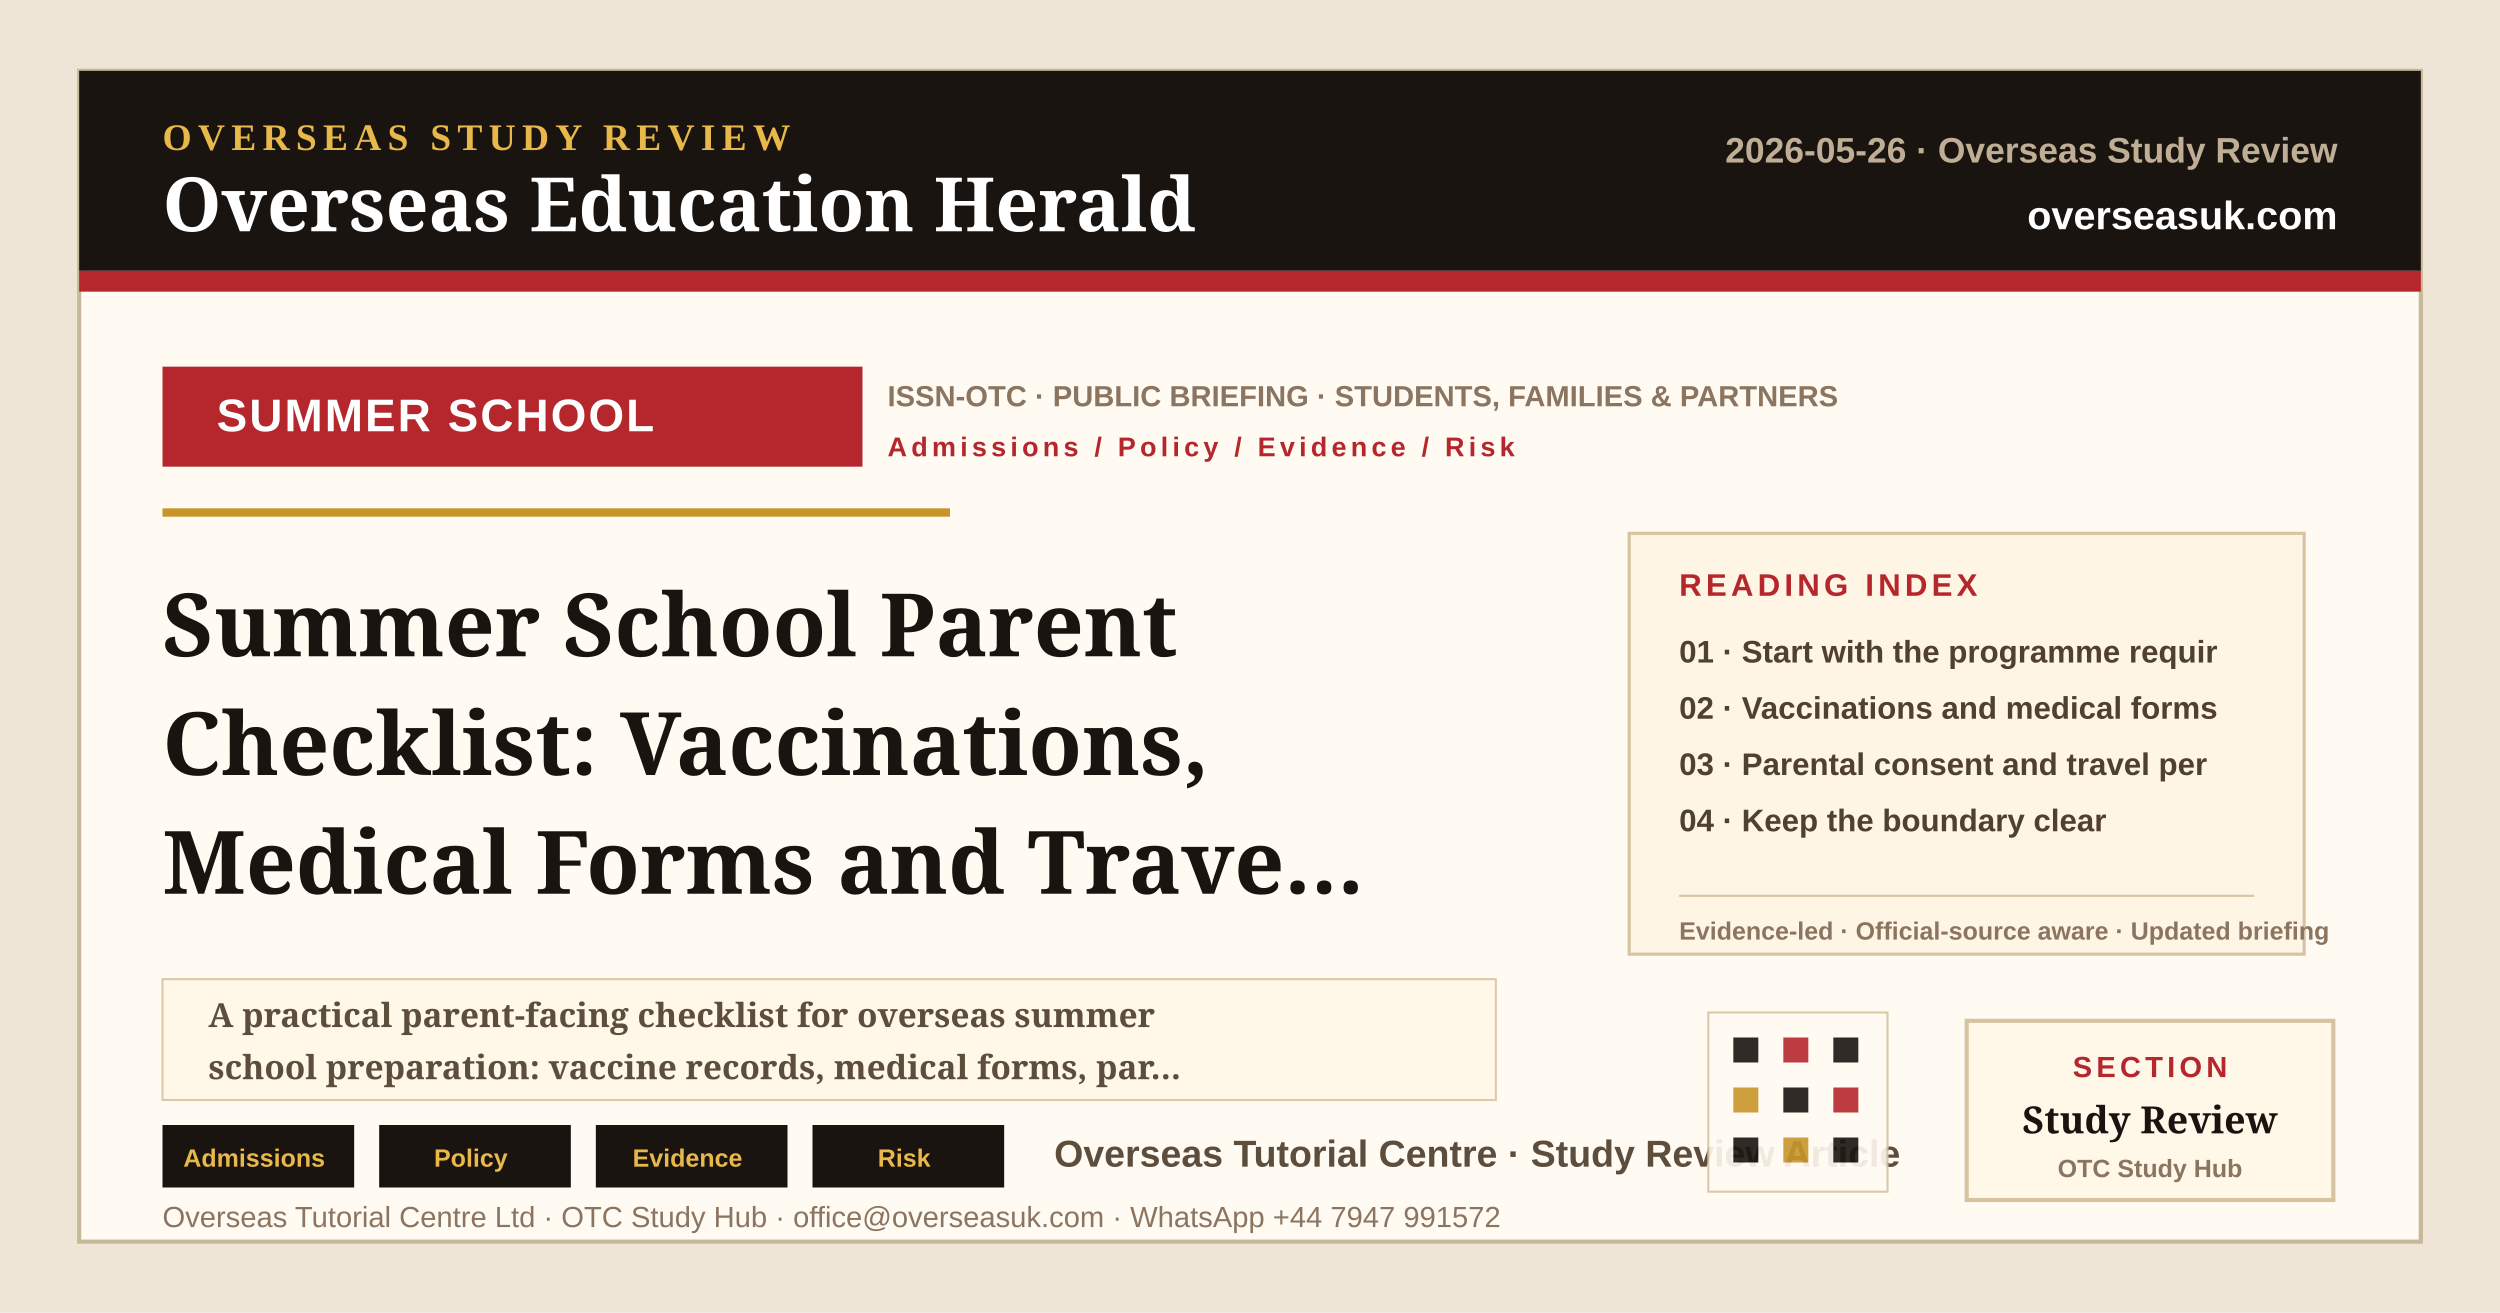
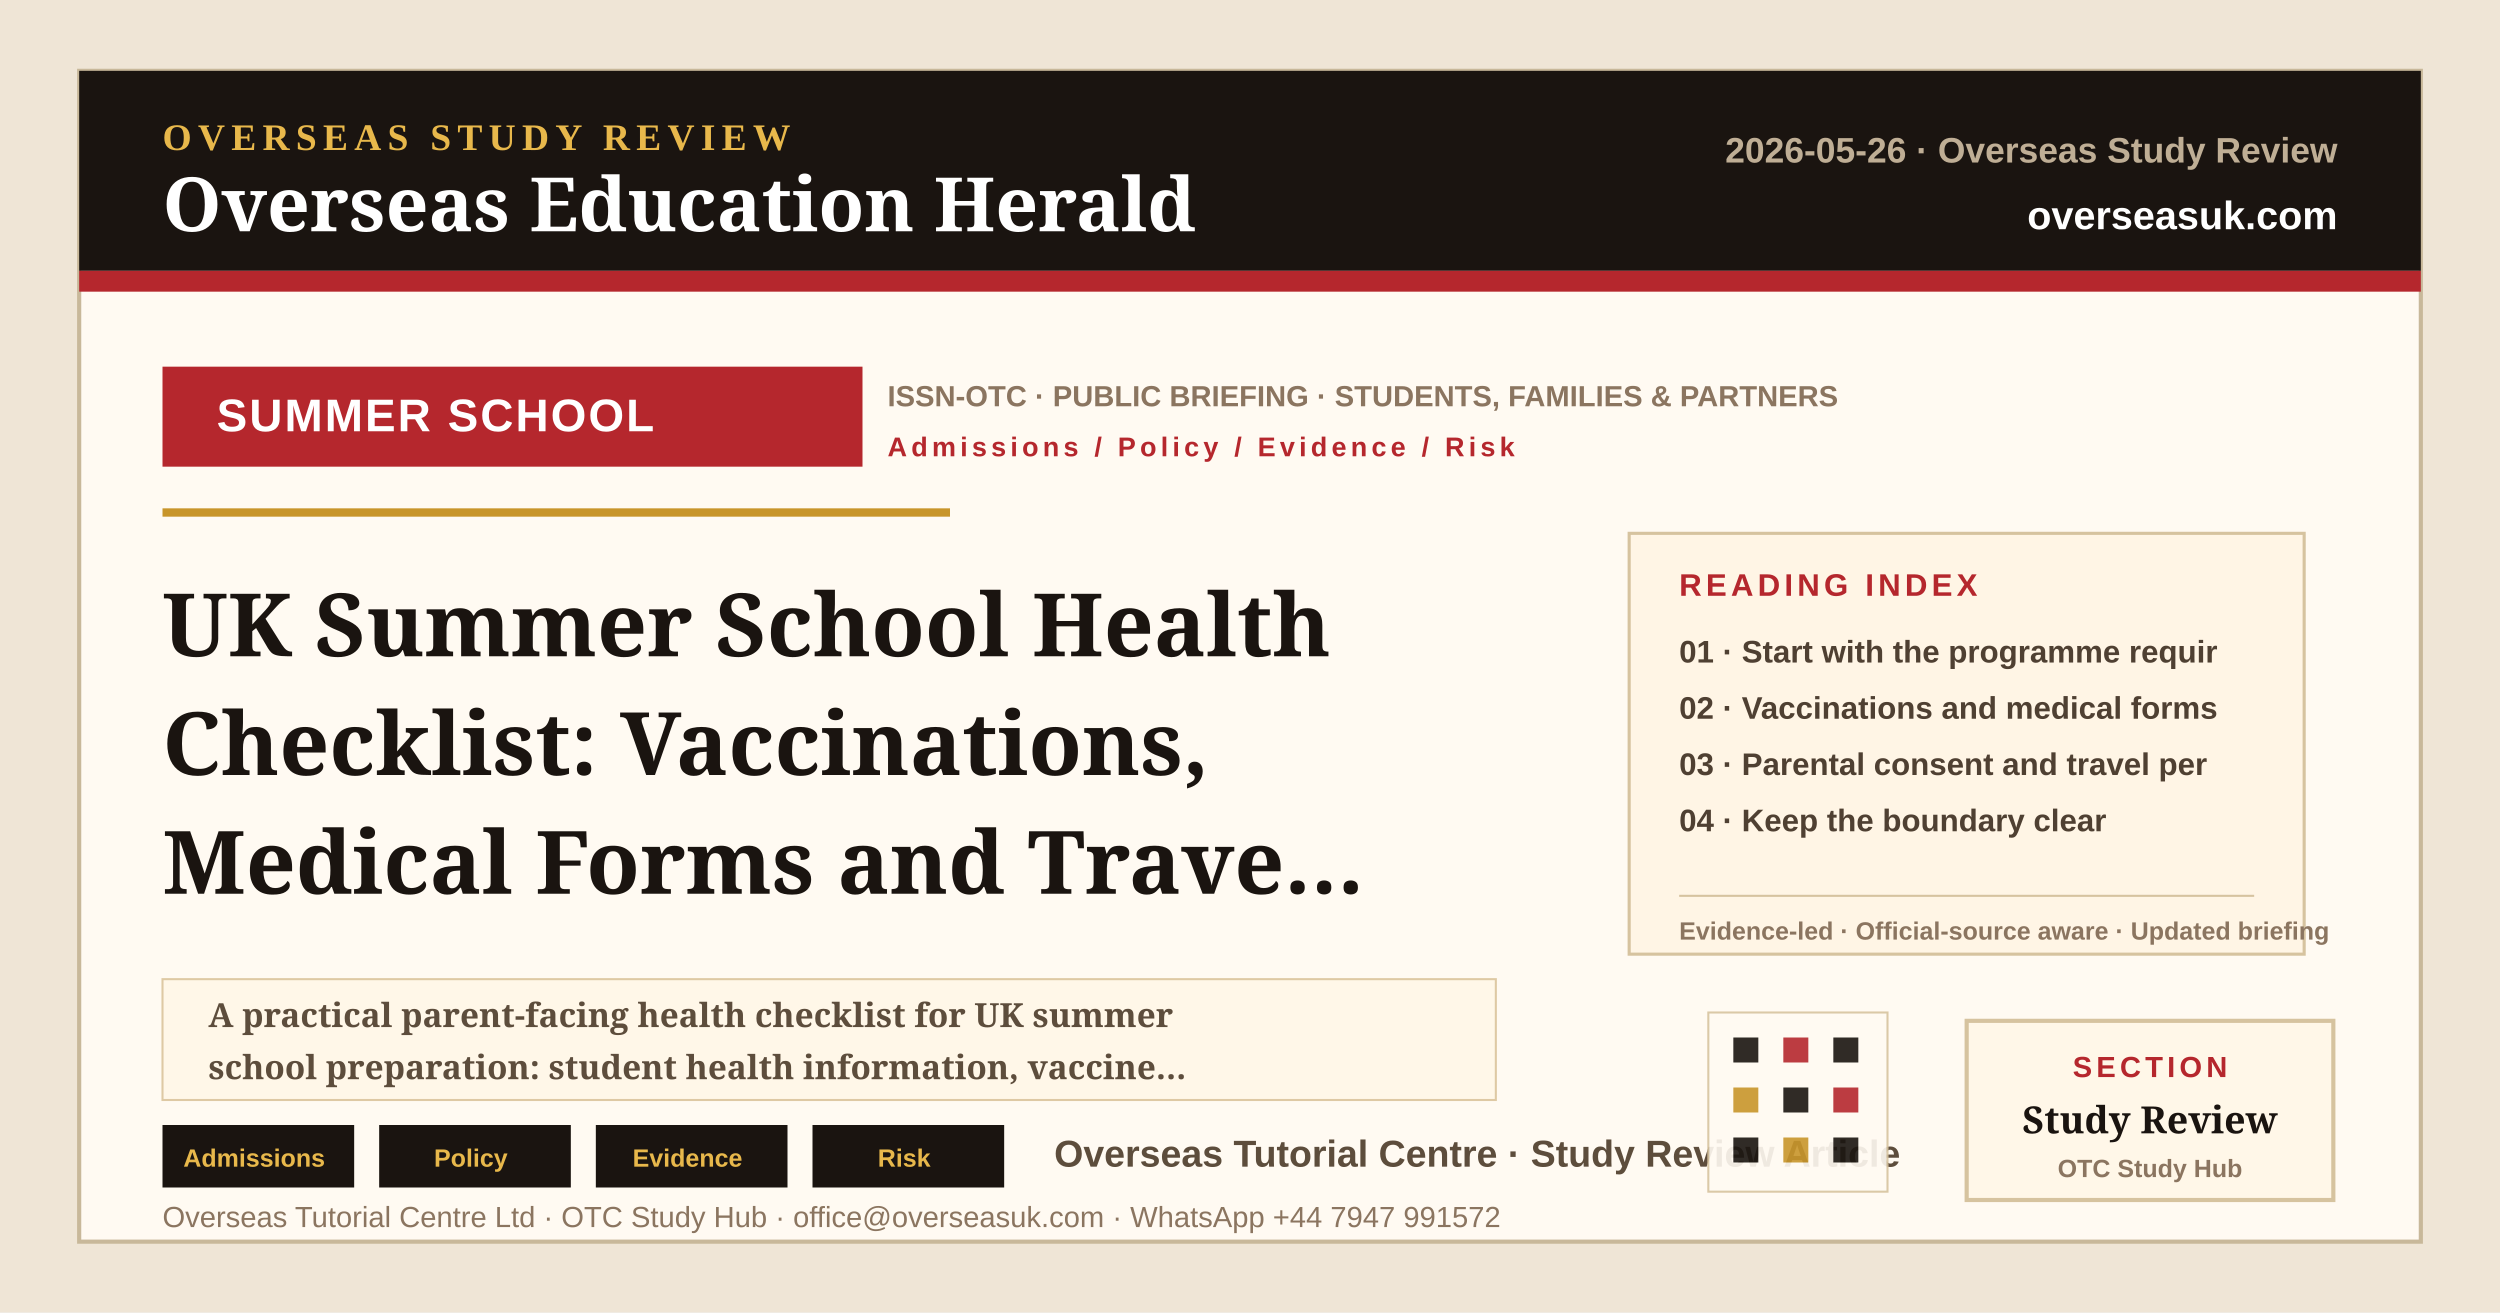
<svg xmlns="http://www.w3.org/2000/svg" width="1200" height="630" viewBox="0 0 1200 630">
  <rect width="1200" height="630" fill="#efe5d6" />
  <rect x="38" y="34" width="1124" height="562" fill="#fffaf2" stroke="#c8b89a" stroke-width="2" />
  <rect x="38" y="34" width="1124" height="96" fill="#1a1410" />
  <rect x="38" y="130" width="1124" height="10" fill="#b5272d" />
  <text x="78" y="72" fill="#e8b84b" font-family="Georgia, 'Times New Roman', serif" font-size="18" font-weight="700" letter-spacing="3">OVERSEAS STUDY REVIEW</text>
  <text x="78" y="111" fill="#ffffff" font-family="'Noto Serif TC', 'Songti TC', Georgia, serif" font-size="36" font-weight="900">Overseas Education Herald</text>
  <text x="1122" y="78" text-anchor="end" fill="#bfae95" font-family="'Noto Sans TC', Arial, sans-serif" font-size="17" font-weight="700">2026-05-26 · Overseas Study Review</text>
  <text x="1122" y="110" text-anchor="end" fill="#ffffff" font-family="'Noto Sans TC', Arial, sans-serif" font-size="19" font-weight="800">overseasuk.com</text>
  <rect x="78" y="176" width="336" height="48" fill="#b5272d" />
  <text x="104" y="207" fill="#ffffff" font-family="'Noto Sans TC', Arial, sans-serif" font-size="22" font-weight="900" letter-spacing="1">SUMMER SCHOOL</text>
  <text x="426" y="195" fill="#8b7560" font-family="'Noto Sans TC', Arial, sans-serif" font-size="14" font-weight="800">ISSN-OTC · PUBLIC BRIEFING · STUDENTS, FAMILIES &amp; PARTNERS</text>
  <text x="426" y="219" fill="#b5272d" font-family="'Noto Sans TC', Arial, sans-serif" font-size="13" font-weight="900" letter-spacing="2">Admissions  /  Policy  /  Evidence  /  Risk</text>
  <line x1="78" y1="246" x2="456" y2="246" stroke="#c8952a" stroke-width="4" />
-   <text x="78" y="315" fill="#1a1410" font-family="'Noto Serif TC', 'Songti TC', Georgia, serif" font-size="42" font-weight="900">Summer School Parent</text>
+   <text x="78" y="315" fill="#1a1410" font-family="'Noto Serif TC', 'Songti TC', Georgia, serif" font-size="42" font-weight="900">UK Summer School Health</text>
  <text x="78" y="372" fill="#1a1410" font-family="'Noto Serif TC', 'Songti TC', Georgia, serif" font-size="42" font-weight="900">Checklist: Vaccinations,</text>
  <text x="78" y="429" fill="#1a1410" font-family="'Noto Serif TC', 'Songti TC', Georgia, serif" font-size="42" font-weight="900">Medical Forms and Trave…</text>
  <rect x="782" y="256" width="324" height="202" fill="#fff5e5" stroke="#d6c39f" stroke-width="1.5" />
  <text x="806" y="286" fill="#b5272d" font-family="'Noto Sans TC', Arial, sans-serif" font-size="15" font-weight="900" letter-spacing="2">READING INDEX</text>
  <text x="806" y="318" fill="#4f4032" font-family="'Noto Sans TC', Arial, sans-serif" font-size="15" font-weight="800">01 · Start with the programme requir</text>
  <text x="806" y="345" fill="#4f4032" font-family="'Noto Sans TC', Arial, sans-serif" font-size="15" font-weight="800">02 · Vaccinations and medical forms</text>
  <text x="806" y="372" fill="#4f4032" font-family="'Noto Sans TC', Arial, sans-serif" font-size="15" font-weight="800">03 · Parental consent and travel per</text>
  <text x="806" y="399" fill="#4f4032" font-family="'Noto Sans TC', Arial, sans-serif" font-size="15" font-weight="800">04 · Keep the boundary clear</text>
  <line x1="806" y1="430" x2="1082" y2="430" stroke="#d6c39f" stroke-width="1" />
  <text x="806" y="451" fill="#8b7560" font-family="'Noto Sans TC', Arial, sans-serif" font-size="12" font-weight="700">Evidence-led · Official-source aware · Updated briefing</text>
  <rect x="78" y="470" width="640" height="58" fill="#fff7e8" stroke="#dec9a4" stroke-width="1" />
-   <text x="100" y="493" fill="#5d4d3c" font-family="'Noto Serif TC', 'Songti TC', Georgia, serif" font-size="16" font-weight="600">A practical parent-facing checklist for overseas summer</text>
-   <text x="100" y="518" fill="#5d4d3c" font-family="'Noto Serif TC', 'Songti TC', Georgia, serif" font-size="16" font-weight="600">school preparation: vaccine records, medical forms, par…</text>
+   <text x="100" y="493" fill="#5d4d3c" font-family="'Noto Serif TC', 'Songti TC', Georgia, serif" font-size="16" font-weight="600">A practical parent-facing health checklist for UK summer</text>
+   <text x="100" y="518" fill="#5d4d3c" font-family="'Noto Serif TC', 'Songti TC', Georgia, serif" font-size="16" font-weight="600">school preparation: student health information, vaccine…</text>
  <rect x="78" y="540" width="92" height="30" fill="#1a1410" />
  <text x="122" y="560" text-anchor="middle" fill="#e8b84b" font-family="'Noto Sans TC', Arial, sans-serif" font-size="12" font-weight="900">Admissions</text>
  <rect x="182" y="540" width="92" height="30" fill="#1a1410" />
  <text x="226" y="560" text-anchor="middle" fill="#e8b84b" font-family="'Noto Sans TC', Arial, sans-serif" font-size="12" font-weight="900">Policy</text>
  <rect x="286" y="540" width="92" height="30" fill="#1a1410" />
  <text x="330" y="560" text-anchor="middle" fill="#e8b84b" font-family="'Noto Sans TC', Arial, sans-serif" font-size="12" font-weight="900">Evidence</text>
  <rect x="390" y="540" width="92" height="30" fill="#1a1410" />
  <text x="434" y="560" text-anchor="middle" fill="#e8b84b" font-family="'Noto Sans TC', Arial, sans-serif" font-size="12" font-weight="900">Risk</text>
  <text x="506" y="560" fill="#5d4d3c" font-family="'Noto Sans TC', Arial, sans-serif" font-size="18" font-weight="900">Overseas Tutorial Centre · Study Review Article</text>
  <text x="78" y="589" fill="#8b7560" font-family="'Noto Sans TC', Arial, sans-serif" font-size="14">Overseas Tutorial Centre Ltd · OTC Study Hub · office@overseasuk.com · WhatsApp +44 7947 991572</text>
  <g opacity="0.9">
    <rect x="820" y="486" width="86" height="86" fill="#fffaf2" stroke="#d6c39f" stroke-width="1" />
    <rect x="832" y="498" width="12" height="12" fill="#1a1410" />
    <rect x="856" y="498" width="12" height="12" fill="#b5272d" />
    <rect x="880" y="498" width="12" height="12" fill="#1a1410" />
    <rect x="832" y="522" width="12" height="12" fill="#c8952a" />
    <rect x="856" y="522" width="12" height="12" fill="#1a1410" />
    <rect x="880" y="522" width="12" height="12" fill="#b5272d" />
    <rect x="832" y="546" width="12" height="12" fill="#1a1410" />
    <rect x="856" y="546" width="12" height="12" fill="#c8952a" />
    <rect x="880" y="546" width="12" height="12" fill="#1a1410" />
  </g>
  <rect x="944" y="490" width="176" height="86" fill="#fff7e8" stroke="#d6c39f" stroke-width="2" />
  <text x="1032" y="517" text-anchor="middle" fill="#b5272d" font-family="'Noto Sans TC', Arial, sans-serif" font-size="14" font-weight="900" letter-spacing="2">SECTION</text>
  <text x="1032" y="544" text-anchor="middle" fill="#1a1410" font-family="'Noto Serif TC', 'Songti TC', Georgia, serif" font-size="18" font-weight="900">Study Review</text>
  <text x="1032" y="565" text-anchor="middle" fill="#8b7560" font-family="'Noto Sans TC', Arial, sans-serif" font-size="12" font-weight="800">OTC Study Hub</text>
</svg>
